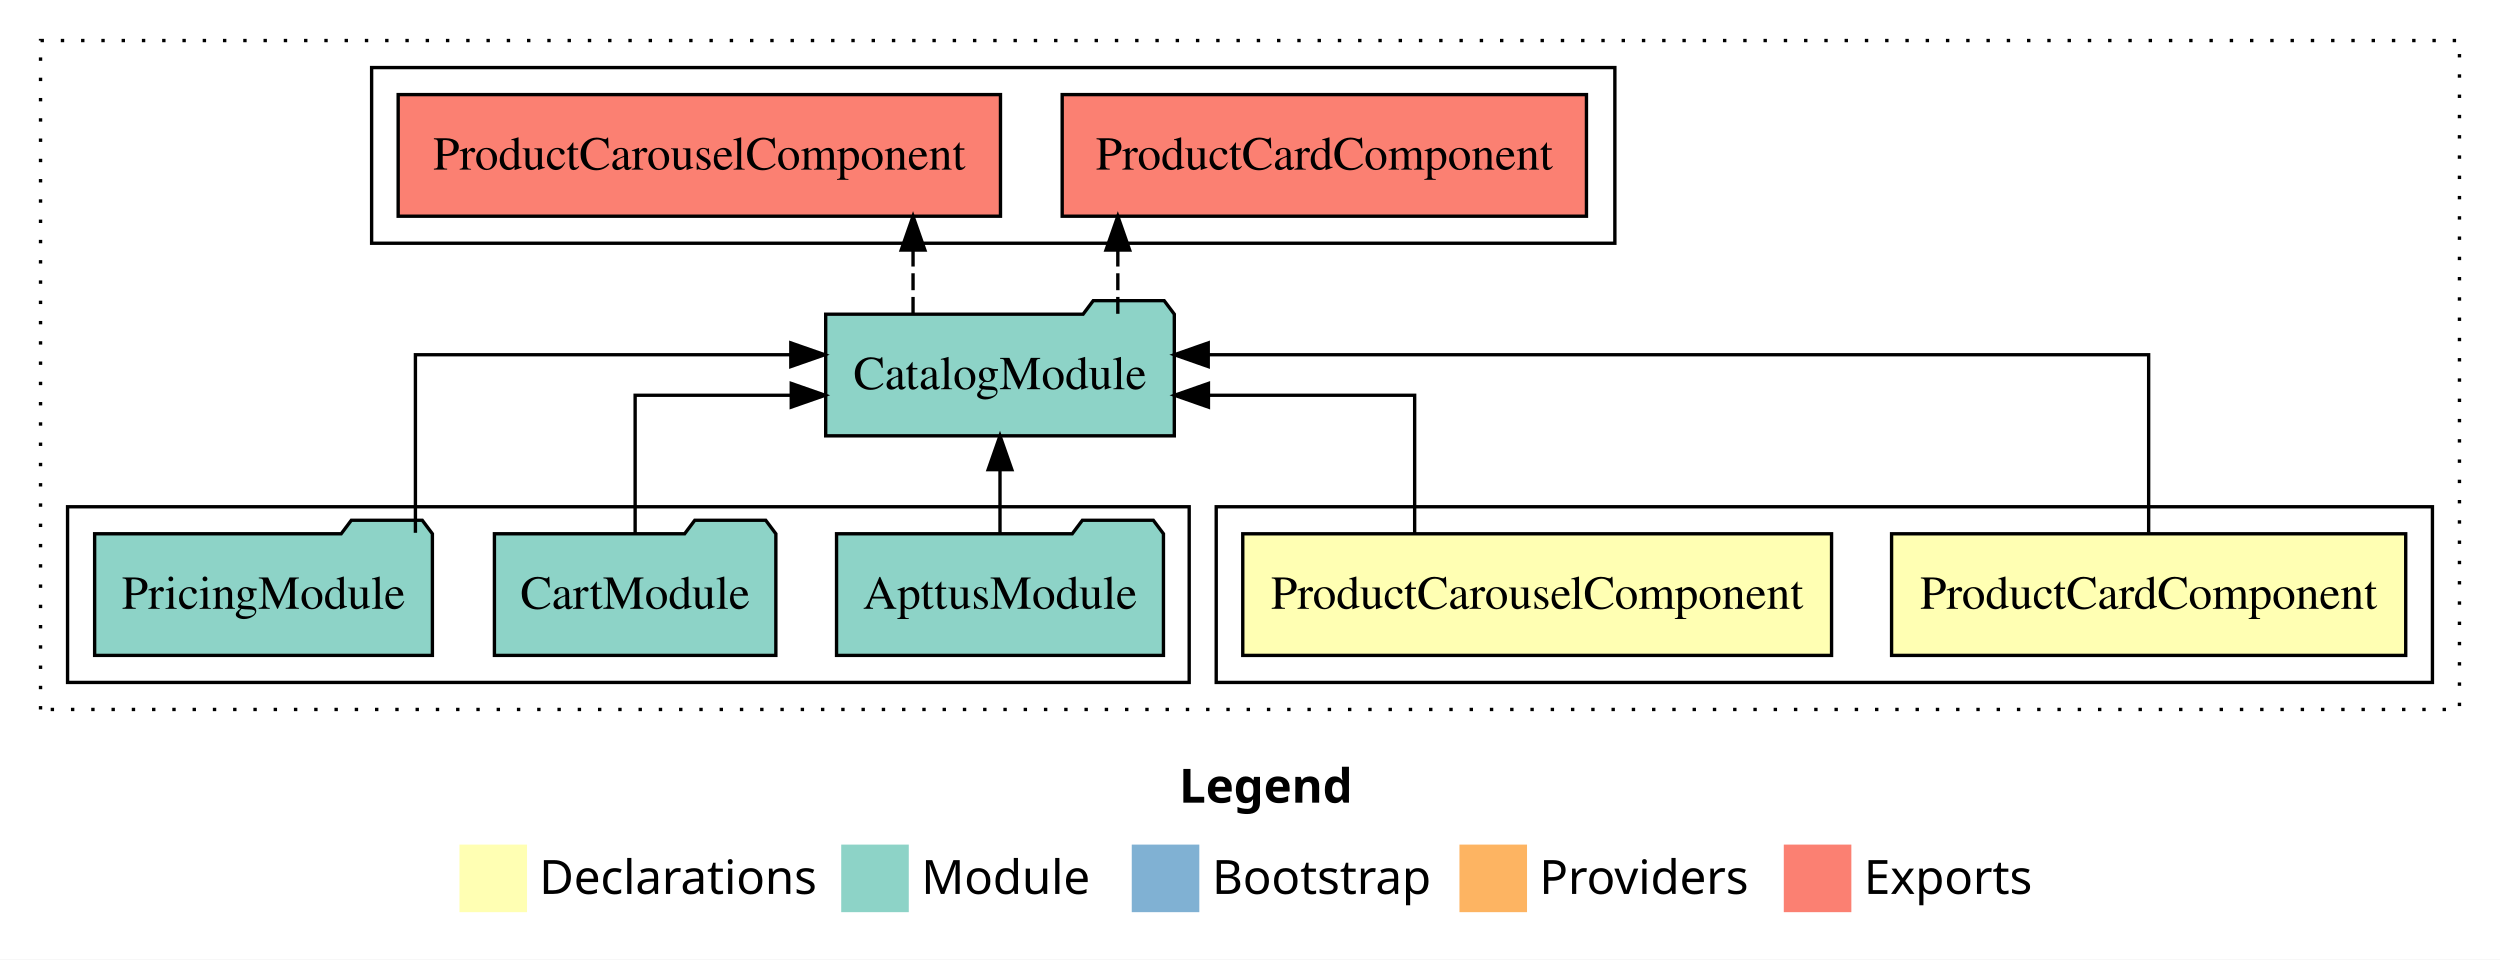
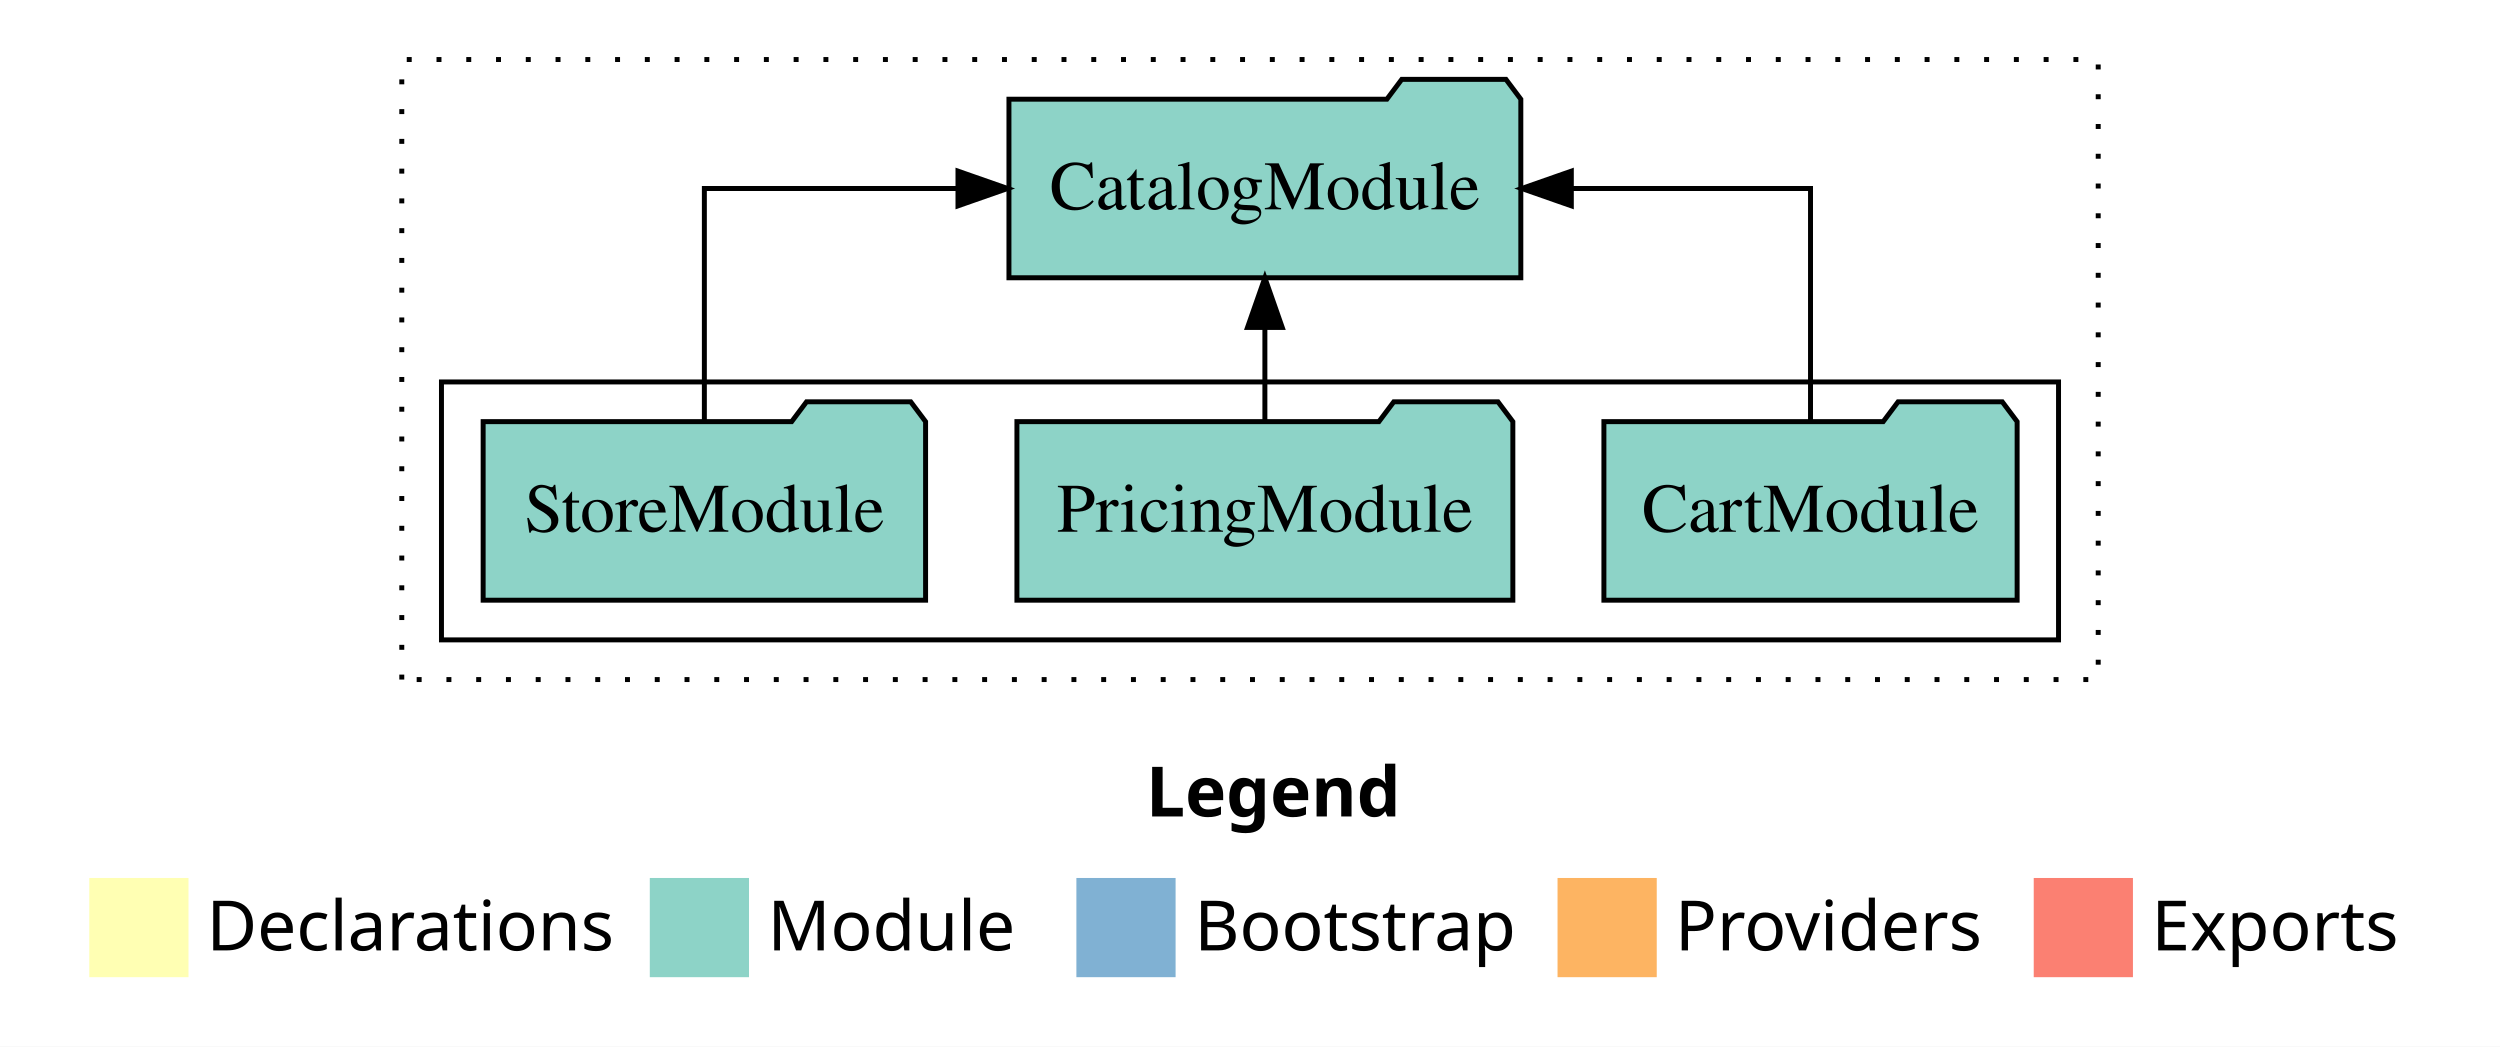
- <svg xmlns="http://www.w3.org/2000/svg" width="740pt" height="284pt" viewBox="0.00 0.00 740.00 284.00">
-   <g id="graph0" class="graph" transform="scale(1 1) rotate(0) translate(4 280)">
-     <polygon fill="#ffffff" stroke="transparent" points="-4,4 -4,-280 736,-280 736,4 -4,4" />
-     <text text-anchor="start" x="345.009" y="-42.4" font-family="sans-serif" font-weight="bold" font-size="14.00" fill="#000000">Legend</text>
-     <polygon fill="#ffffb3" stroke="transparent" points="132,-10 132,-30 152,-30 152,-10 132,-10" />
-     <text text-anchor="start" x="155.629" y="-15.4" font-family="sans-serif" font-size="14.00" fill="#000000">  Declarations</text>
-     <polygon fill="#8dd3c7" stroke="transparent" points="245,-10 245,-30 265,-30 265,-10 245,-10" />
-     <text text-anchor="start" x="268.725" y="-15.4" font-family="sans-serif" font-size="14.00" fill="#000000">  Module</text>
-     <polygon fill="#80b1d3" stroke="transparent" points="331,-10 331,-30 351,-30 351,-10 331,-10" />
-     <text text-anchor="start" x="354.781" y="-15.4" font-family="sans-serif" font-size="14.00" fill="#000000">  Bootstrap</text>
-     <polygon fill="#fdb462" stroke="transparent" points="428,-10 428,-30 448,-30 448,-10 428,-10" />
-     <text text-anchor="start" x="451.673" y="-15.4" font-family="sans-serif" font-size="14.00" fill="#000000">  Providers</text>
-     <polygon fill="#fb8072" stroke="transparent" points="524,-10 524,-30 544,-30 544,-10 524,-10" />
-     <text text-anchor="start" x="547.726" y="-15.4" font-family="sans-serif" font-size="14.00" fill="#000000">  Exports</text>
+ <svg xmlns="http://www.w3.org/2000/svg" width="504pt" height="211pt" viewBox="0.00 0.00 504.00 211.00">
+   <g id="graph0" class="graph" transform="scale(1 1) rotate(0) translate(4 207)">
+     <polygon fill="#ffffff" stroke="transparent" points="-4,4 -4,-207 500,-207 500,4 -4,4" />
+     <text text-anchor="start" x="227.009" y="-42.4" font-family="sans-serif" font-weight="bold" font-size="14.00" fill="#000000">Legend</text>
+     <polygon fill="#ffffb3" stroke="transparent" points="14,-10 14,-30 34,-30 34,-10 14,-10" />
+     <text text-anchor="start" x="37.629" y="-15.4" font-family="sans-serif" font-size="14.00" fill="#000000">  Declarations</text>
+     <polygon fill="#8dd3c7" stroke="transparent" points="127,-10 127,-30 147,-30 147,-10 127,-10" />
+     <text text-anchor="start" x="150.725" y="-15.4" font-family="sans-serif" font-size="14.00" fill="#000000">  Module</text>
+     <polygon fill="#80b1d3" stroke="transparent" points="213,-10 213,-30 233,-30 233,-10 213,-10" />
+     <text text-anchor="start" x="236.781" y="-15.4" font-family="sans-serif" font-size="14.00" fill="#000000">  Bootstrap</text>
+     <polygon fill="#fdb462" stroke="transparent" points="310,-10 310,-30 330,-30 330,-10 310,-10" />
+     <text text-anchor="start" x="333.673" y="-15.4" font-family="sans-serif" font-size="14.00" fill="#000000">  Providers</text>
+     <polygon fill="#fb8072" stroke="transparent" points="406,-10 406,-30 426,-30 426,-10 406,-10" />
+     <text text-anchor="start" x="429.726" y="-15.4" font-family="sans-serif" font-size="14.00" fill="#000000">  Exports</text>
    <g id="clust1" class="cluster">
-       <polygon fill="none" stroke="#000000" stroke-dasharray="1,5" points="8,-70 8,-268 724,-268 724,-70 8,-70" />
+       <polygon fill="none" stroke="#000000" stroke-dasharray="1,5" points="77,-70 77,-195 419,-195 419,-70 77,-70" />
    </g>
-     <g id="clust2" class="cluster">
-       <polygon fill="none" stroke="#000000" points="356,-78 356,-130 716,-130 716,-78 356,-78" />
-     </g>
-     <g id="clust5" class="cluster">
-       <polygon fill="none" stroke="#000000" points="16,-78 16,-130 348,-130 348,-78 16,-78" />
-     </g>
-     <g id="clust6" class="cluster">
-       <polygon fill="none" stroke="#000000" points="106,-208 106,-260 474,-260 474,-208 106,-208" />
+     <g id="clust3" class="cluster">
+       <polygon fill="none" stroke="#000000" points="85,-78 85,-130 411,-130 411,-78 85,-78" />
    </g>
    <g id="node1" class="node">
-       <polygon fill="#ffffb3" stroke="#000000" points="708.093,-122 555.907,-122 555.907,-86 708.093,-86 708.093,-122" />
-       <text text-anchor="middle" x="632" y="-99.8" font-family="Times,serif" font-size="14.00" fill="#000000">ProductCardComponent</text>
+       <polygon fill="#8dd3c7" stroke="#000000" points="402.653,-122 399.653,-126 378.653,-126 375.653,-122 319.347,-122 319.347,-86 402.653,-86 402.653,-122" />
+       <text text-anchor="middle" x="361" y="-99.8" font-family="Times,serif" font-size="14.00" fill="#000000">CartModule</text>
+     </g>
+     <g id="node4" class="node">
+       <polygon fill="#8dd3c7" stroke="#000000" points="302.597,-187 299.597,-191 278.597,-191 275.597,-187 199.403,-187 199.403,-151 302.597,-151 302.597,-187" />
+       <text text-anchor="middle" x="251" y="-164.8" font-family="Times,serif" font-size="14.00" fill="#000000">CatalogModule</text>
+     </g>
+     <g id="edge1" class="edge">
+       <path fill="none" stroke="#000000" d="M361,-122.106C361,-141.339 361,-169 361,-169 361,-169 312.779,-169 312.779,-169" />
+       <polygon fill="#000000" stroke="#000000" points="312.779,-165.5 302.779,-169 312.779,-172.5 312.779,-165.5" />
+     </g>
+     <g id="node2" class="node">
+       <polygon fill="#8dd3c7" stroke="#000000" points="300.989,-122 297.989,-126 276.989,-126 273.989,-122 201.011,-122 201.011,-86 300.989,-86 300.989,-122" />
+       <text text-anchor="middle" x="251" y="-99.8" font-family="Times,serif" font-size="14.00" fill="#000000">PricingModule</text>
+     </g>
+     <g id="edge2" class="edge">
+       <path fill="none" stroke="#000000" d="M251,-122.106C251,-122.106 251,-140.991 251,-140.991" />
+       <polygon fill="#000000" stroke="#000000" points="247.5,-140.991 251,-150.991 254.5,-140.991 247.5,-140.991" />
    </g>
    <g id="node3" class="node">
-       <polygon fill="#8dd3c7" stroke="#000000" points="343.597,-187 340.597,-191 319.597,-191 316.597,-187 240.403,-187 240.403,-151 343.597,-151 343.597,-187" />
-       <text text-anchor="middle" x="292" y="-164.8" font-family="Times,serif" font-size="14.00" fill="#000000">CatalogModule</text>
-     </g>
-     <g id="edge1" class="edge">
-       <path fill="none" stroke="#000000" d="M632,-122.284C632,-143.321 632,-175 632,-175 632,-175 353.639,-175 353.639,-175" />
-       <polygon fill="#000000" stroke="#000000" points="353.639,-171.5 343.639,-175 353.639,-178.5 353.639,-171.5" />
-     </g>
-     <g id="node2" class="node">
-       <polygon fill="#ffffb3" stroke="#000000" points="538.143,-122 363.857,-122 363.857,-86 538.143,-86 538.143,-122" />
-       <text text-anchor="middle" x="451" y="-99.8" font-family="Times,serif" font-size="14.00" fill="#000000">ProductCarouselComponent</text>
-     </g>
-     <g id="edge2" class="edge">
-       <path fill="none" stroke="#000000" d="M414.738,-122.022C414.738,-139.373 414.738,-163 414.738,-163 414.738,-163 353.696,-163 353.696,-163" />
-       <polygon fill="#000000" stroke="#000000" points="353.696,-159.5 343.696,-163 353.696,-166.5 353.696,-159.5" />
-     </g>
-     <g id="node7" class="node">
-       <polygon fill="#fb8072" stroke="#000000" points="465.593,-252 310.407,-252 310.407,-216 465.593,-216 465.593,-252" />
-       <text text-anchor="middle" x="388" y="-229.8" font-family="Times,serif" font-size="14.00" fill="#000000">ProductCardComponent </text>
-     </g>
-     <g id="edge6" class="edge">
-       <path fill="none" stroke="#000000" stroke-dasharray="5,2" d="M326.876,-187.106C326.876,-187.106 326.876,-205.991 326.876,-205.991" />
-       <polygon fill="#000000" stroke="#000000" points="323.376,-205.991 326.876,-215.991 330.376,-205.991 323.376,-205.991" />
-     </g>
-     <g id="node8" class="node">
-       <polygon fill="#fb8072" stroke="#000000" points="292.142,-252 113.858,-252 113.858,-216 292.142,-216 292.142,-252" />
-       <text text-anchor="middle" x="203" y="-229.8" font-family="Times,serif" font-size="14.00" fill="#000000">ProductCarouselComponent </text>
-     </g>
-     <g id="edge7" class="edge">
-       <path fill="none" stroke="#000000" stroke-dasharray="5,2" d="M266.261,-187.106C266.261,-187.106 266.261,-205.991 266.261,-205.991" />
-       <polygon fill="#000000" stroke="#000000" points="262.762,-205.991 266.261,-215.991 269.762,-205.991 262.762,-205.991" />
-     </g>
-     <g id="node4" class="node">
-       <polygon fill="#8dd3c7" stroke="#000000" points="340.382,-122 337.382,-126 316.382,-126 313.382,-122 243.618,-122 243.618,-86 340.382,-86 340.382,-122" />
-       <text text-anchor="middle" x="292" y="-99.8" font-family="Times,serif" font-size="14.00" fill="#000000">ApttusModule</text>
+       <polygon fill="#8dd3c7" stroke="#000000" points="182.598,-122 179.598,-126 158.598,-126 155.598,-122 93.402,-122 93.402,-86 182.598,-86 182.598,-122" />
+       <text text-anchor="middle" x="138" y="-99.8" font-family="Times,serif" font-size="14.00" fill="#000000">StoreModule</text>
    </g>
    <g id="edge3" class="edge">
-       <path fill="none" stroke="#000000" d="M292,-122.106C292,-122.106 292,-140.991 292,-140.991" />
-       <polygon fill="#000000" stroke="#000000" points="288.5,-140.991 292,-150.991 295.5,-140.991 288.5,-140.991" />
-     </g>
-     <g id="node5" class="node">
-       <polygon fill="#8dd3c7" stroke="#000000" points="225.653,-122 222.653,-126 201.653,-126 198.653,-122 142.347,-122 142.347,-86 225.653,-86 225.653,-122" />
-       <text text-anchor="middle" x="184" y="-99.8" font-family="Times,serif" font-size="14.00" fill="#000000">CartModule</text>
-     </g>
-     <g id="edge4" class="edge">
-       <path fill="none" stroke="#000000" d="M184,-122.022C184,-139.373 184,-163 184,-163 184,-163 230.214,-163 230.214,-163" />
-       <polygon fill="#000000" stroke="#000000" points="230.214,-166.5 240.214,-163 230.214,-159.5 230.214,-166.5" />
-     </g>
-     <g id="node6" class="node">
-       <polygon fill="#8dd3c7" stroke="#000000" points="123.989,-122 120.989,-126 99.989,-126 96.989,-122 24.011,-122 24.011,-86 123.989,-86 123.989,-122" />
-       <text text-anchor="middle" x="74" y="-99.8" font-family="Times,serif" font-size="14.00" fill="#000000">PricingModule</text>
-     </g>
-     <g id="edge5" class="edge">
-       <path fill="none" stroke="#000000" d="M118.962,-122.284C118.962,-143.321 118.962,-175 118.962,-175 118.962,-175 230.083,-175 230.083,-175" />
-       <polygon fill="#000000" stroke="#000000" points="230.083,-178.5 240.083,-175 230.083,-171.5 230.083,-178.5" />
+       <path fill="none" stroke="#000000" d="M138,-122.106C138,-141.339 138,-169 138,-169 138,-169 189.13,-169 189.13,-169" />
+       <polygon fill="#000000" stroke="#000000" points="189.13,-172.5 199.13,-169 189.13,-165.5 189.13,-172.5" />
    </g>
  </g>
</svg>
